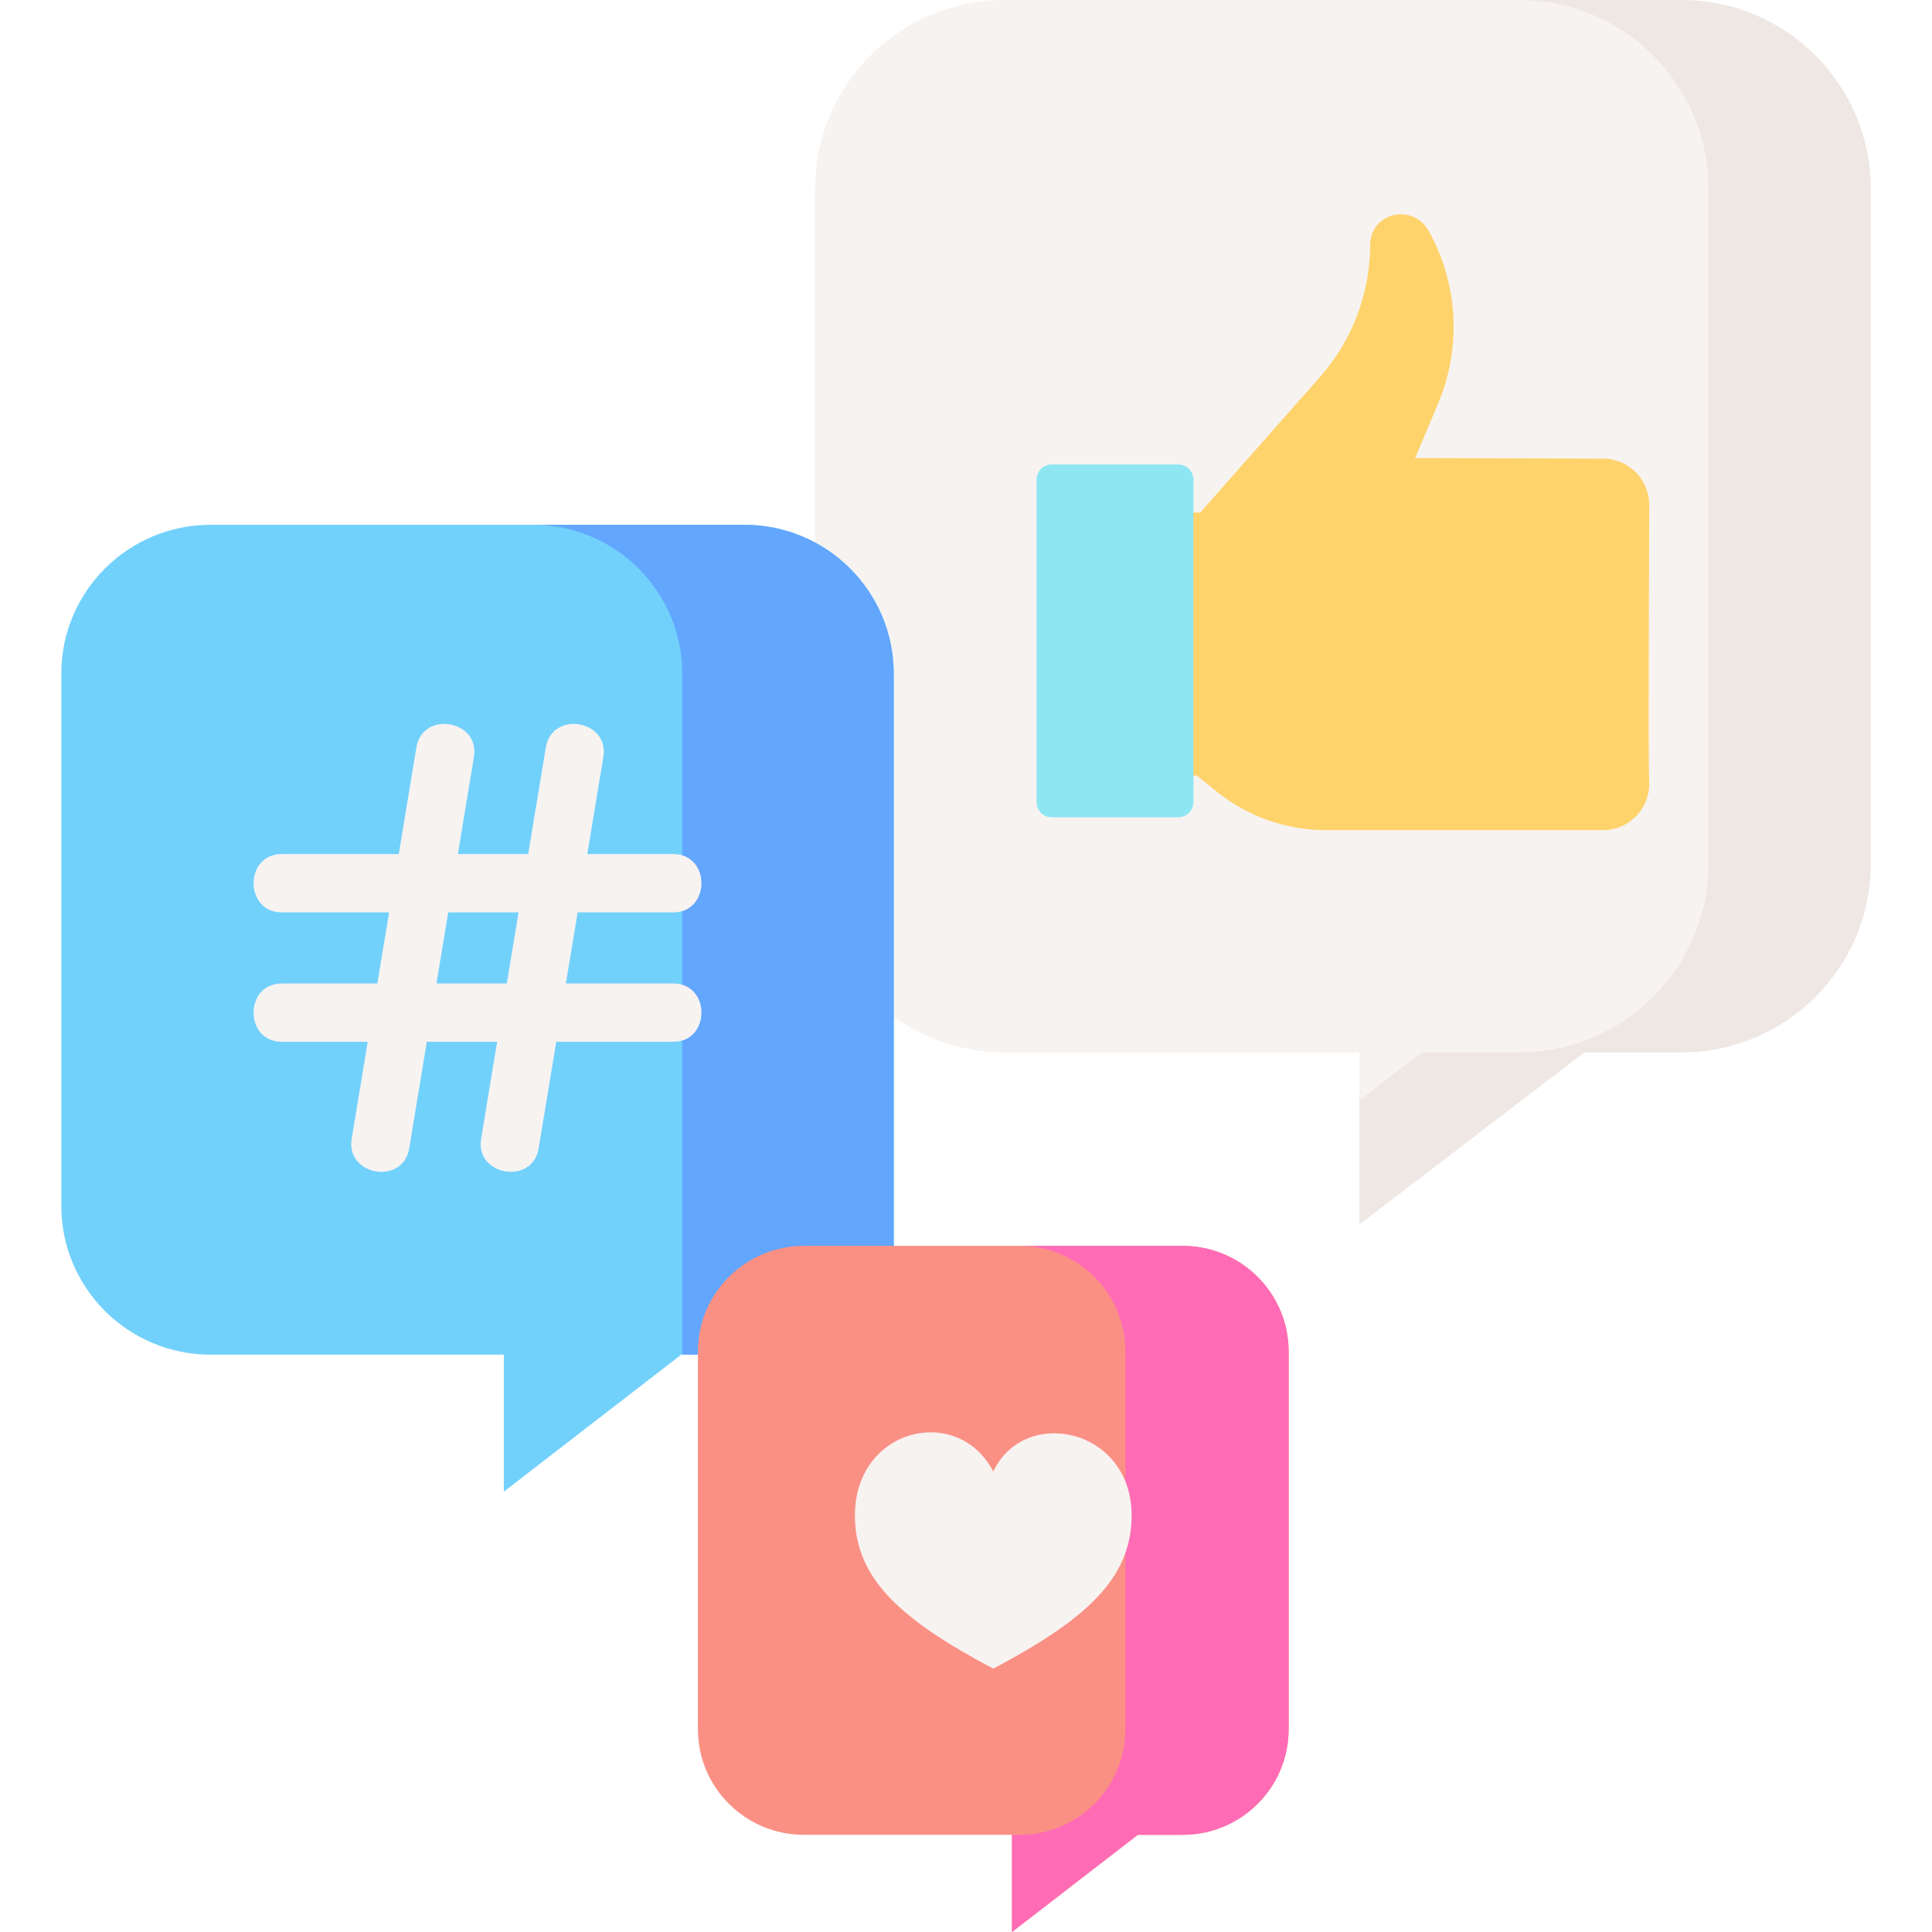
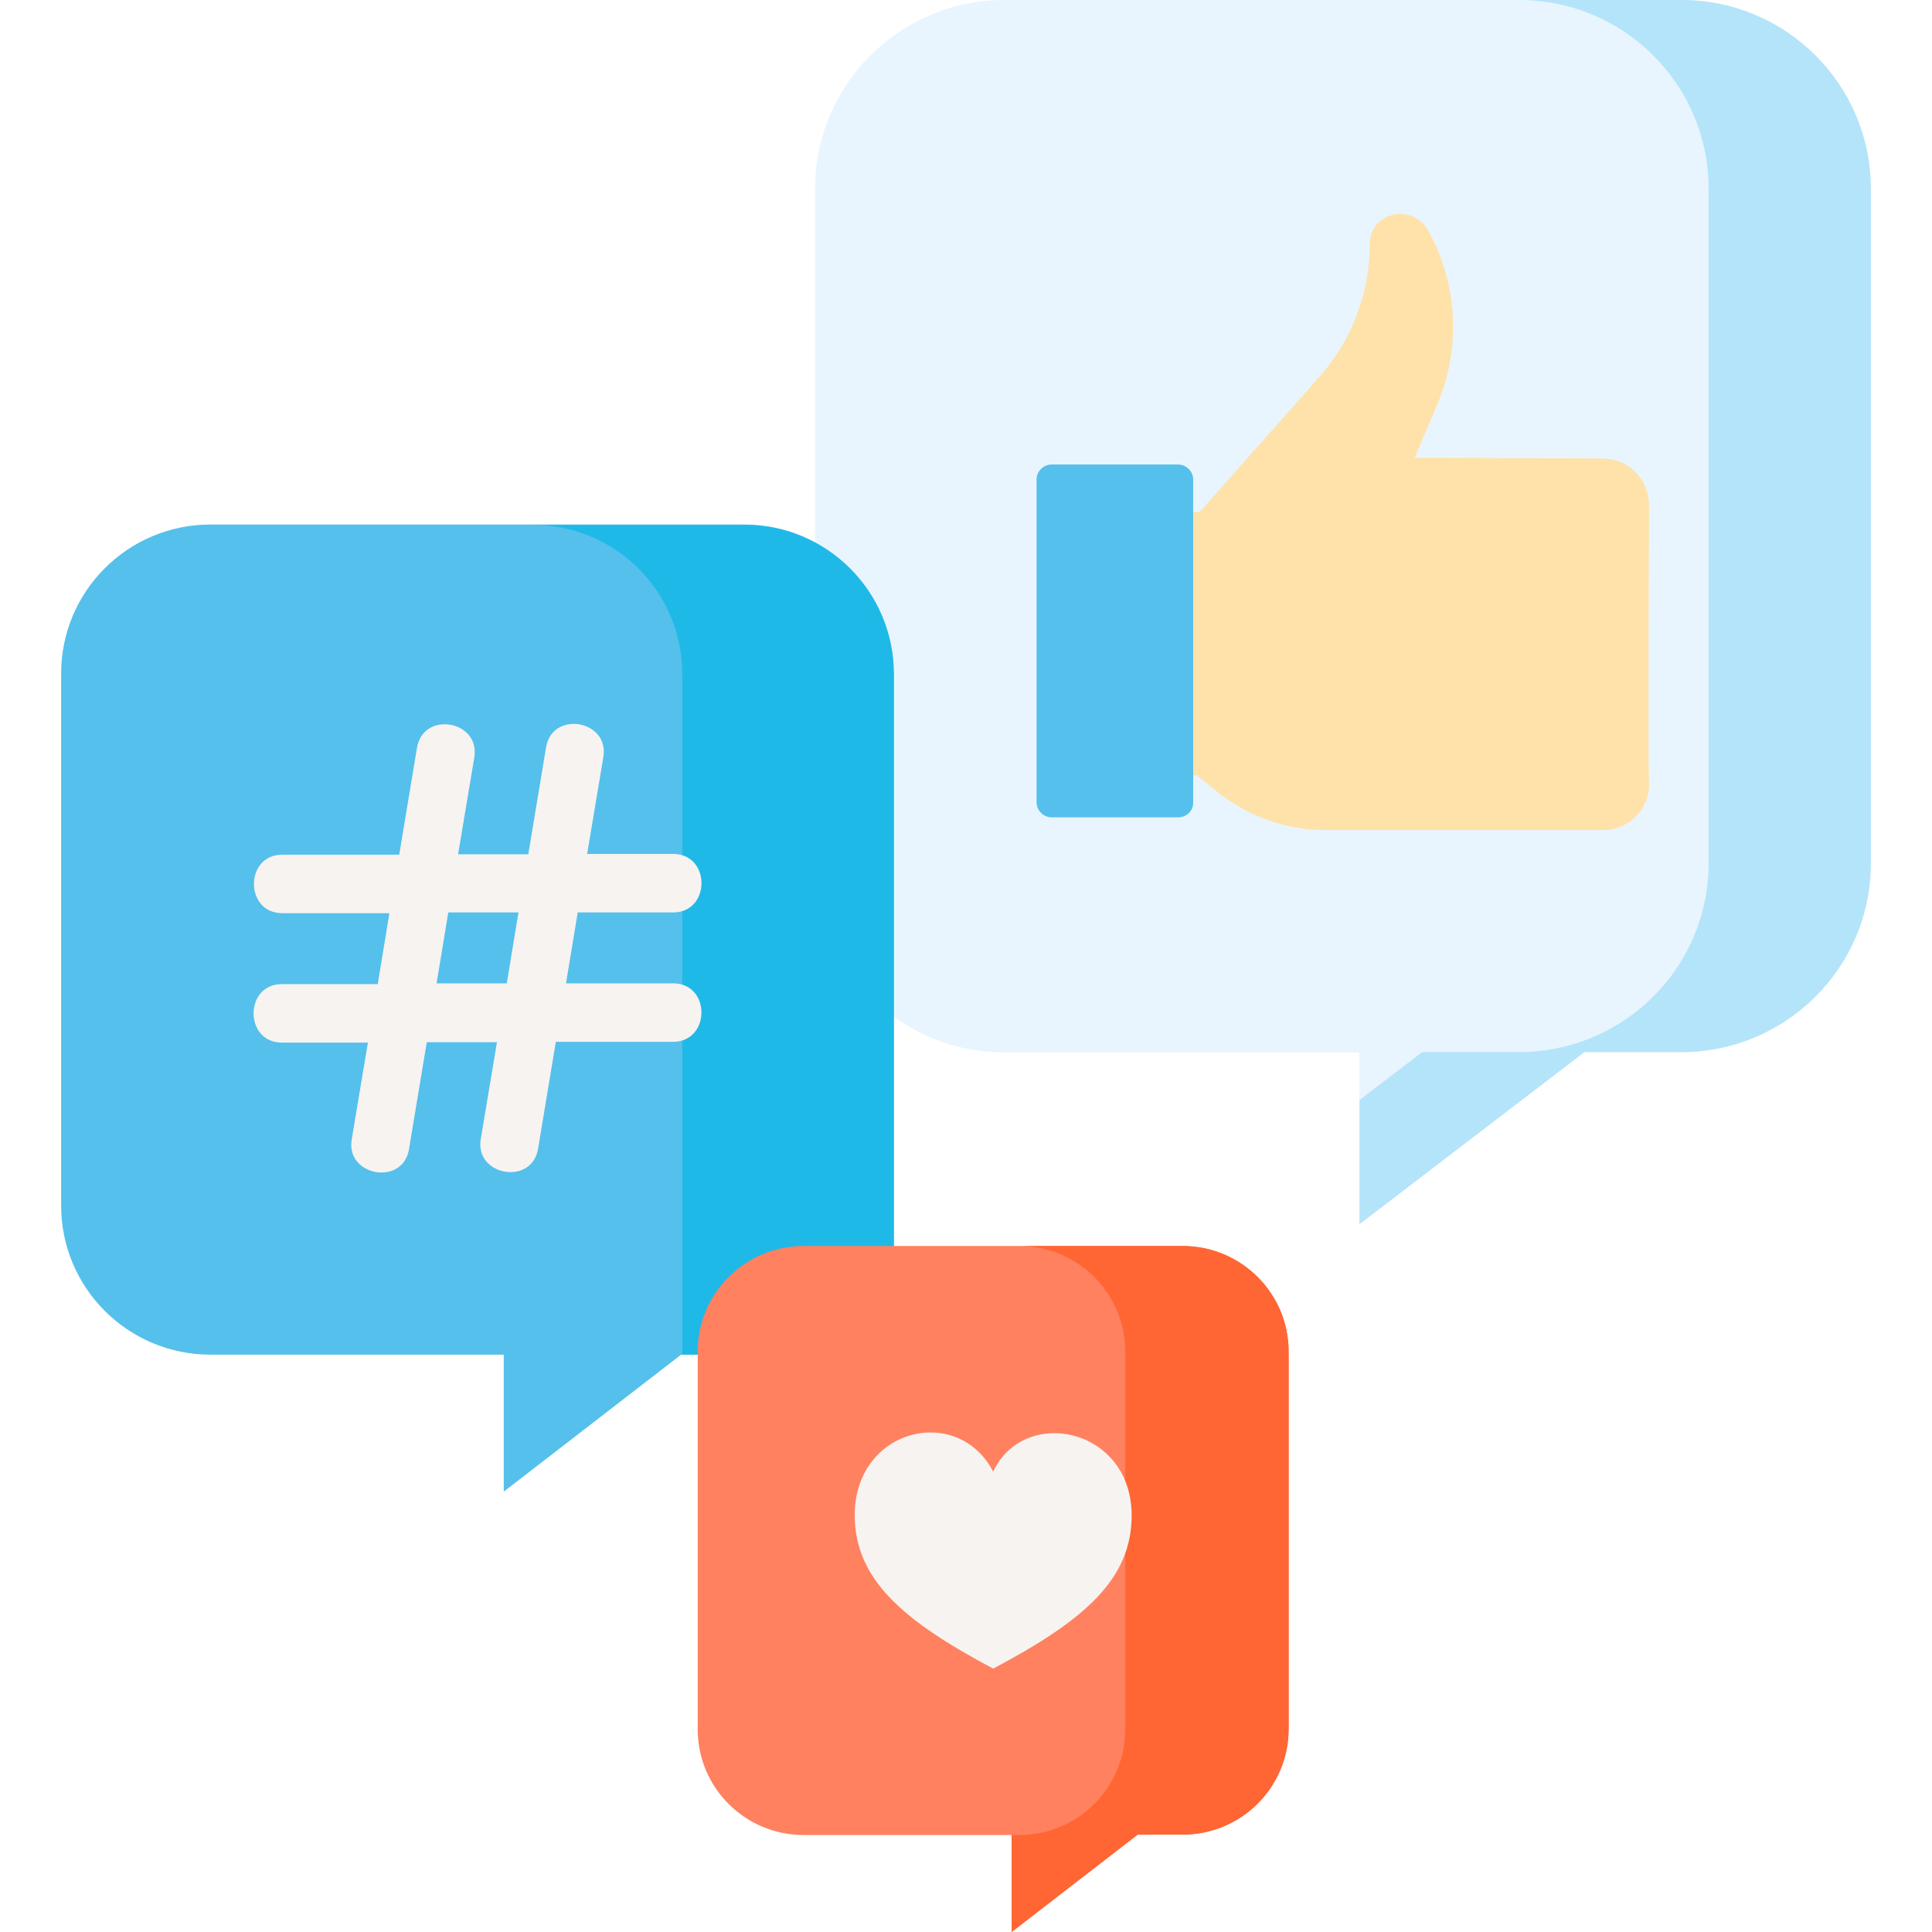
- <svg xmlns="http://www.w3.org/2000/svg" id="Layer_1" enable-background="new 0 0 497 497" height="512" viewBox="0 0 497 497" width="512">
-   <path d="m229.839 261.501c8.026 5.8 17.895 9.22 28.566 9.22h91.28v44.26l57.862-44.26h24.962c26.909 0 48.723-21.747 48.723-48.574v-173.573c.001-26.827-21.813-48.574-48.723-48.574h-174.105c-26.909 0-48.723 21.747-48.723 48.574v212.927z" fill="#f7f3f1" />
-   <path d="m432.509 0h-41.733c26.91 0 48.724 21.748 48.724 48.574v173.573c0 26.827-21.814 48.574-48.723 48.574h-24.962l-16.13 12.338v31.922l57.862-44.26h24.962c26.909 0 48.723-21.747 48.723-48.574v-173.573c.001-26.826-21.814-48.574-48.723-48.574z" fill="#efe7e3" />
-   <path d="m307.913 199.523 5.022 4.065c7.962 6.445 17.896 9.962 28.139 9.962h71.292c6.758 0 12.2-5.638 11.878-12.467-.301-6.396.014-64.645.014-71.212s-5.324-11.892-11.892-11.892l-48.343-.146 5.919-14.018c6.15-14.566 5.156-31.168-2.689-44.896-4.253-6.574-14.581-4.155-14.782 3.926 0 12.571-4.59 24.709-12.907 34.135l-30.826 34.881h-11.238v67.661h10.413z" fill="#ffd36c" />
-   <path d="m303.101 210.25h-32.549c-2.151 0-3.896-1.744-3.896-3.896v-82.974c0-2.151 1.744-3.896 3.896-3.896h32.549c2.151 0 3.896 1.744 3.896 3.896v82.974c-.001 2.151-1.745 3.896-3.896 3.896z" fill="#8ee6f3" />
-   <path d="m229.909 348.487v-175.182c0-21.155-17.202-38.305-38.423-38.305h-137.296c-21.22 0-38.423 17.15-38.423 38.305v136.877c0 21.155 17.202 38.305 38.423 38.305h75.425v35.23l45.629-35.23z" fill="#72d1fb" />
-   <path d="m191.487 135h-54.409c21.22 0 38.423 17.15 38.423 38.305v175.182h54.409v-175.182c-.001-21.155-17.203-38.305-38.423-38.305z" fill="#62a6fd" />
-   <path d="m173.188 252.998h-27.613l3.025-18.296h24.588c9.675 0 9.675-15 0-15h-22.108l4.13-24.979c1.578-9.544-13.22-11.992-14.799-2.446l-4.534 27.425h-18.093l4.13-24.979c1.578-9.544-13.218-11.993-14.799-2.446l-4.534 27.425h-30.093c-9.675 0-9.675 15 0 15h27.613l-3.025 18.296h-24.588c-9.675 0-9.675 15 0 15h22.108l-4.13 24.979c-1.562 9.443 13.218 12.005 14.799 2.446l4.534-27.425h18.093l-4.13 24.979c-1.562 9.443 13.218 12.005 14.799 2.446l4.534-27.425h30.093c9.675 0 9.675-15 0-15zm-42.816 0h-18.092l3.025-18.296h18.093z" fill="#f7f3f1" />
-   <path d="m304.233 320.498h-97.432c-15.059 0-27.267 12.17-27.267 27.183v97.134c0 15.013 12.208 27.183 27.267 27.183h53.525v25.002l32.381-25.001h11.526c15.059 0 27.267-12.17 27.267-27.183v-97.134c0-15.013-12.208-27.184-27.267-27.184z" fill="#fa9084" />
-   <path d="m304.233 320.498h-42c15.059 0 27.267 12.17 27.267 27.183v97.135c0 15.013-12.208 27.183-27.267 27.183h-1.907v25.001l32.381-25.001h11.526c15.059 0 27.267-12.17 27.267-27.183v-97.135c0-15.012-12.208-27.183-27.267-27.183z" fill="#ff6cb5" />
-   <path d="m255.517 429.253c23.446-12.429 35.593-23.005 35.593-39.389 0-22.599-27.684-28.249-35.593-11.299-9.04-17.514-35.593-11.299-35.593 11.299 0 16.384 12.147 26.959 35.593 39.389z" fill="#f7f3f1" />
+ <svg xmlns="http://www.w3.org/2000/svg" version="1.1" id="Layer_1" x="0px" y="0px" viewBox="0 0 512 512" style="enable-background:new 0 0 512 512;" xml:space="preserve">
+   <style type="text/css">
+ 	.st0{fill:#E8F5FE;}
+ 	.st1{fill:#B4E4F9;}
+ 	.st2{fill:#FFE2A9;}
+ 	.st3{fill:#55C0EB;}
+ 	.st4{fill:#1FB9E8;}
+ 	.st5{fill:#F7F3F1;}
+ 	.st6{fill:#FF815F;}
+ 	.st7{fill:#FF6633;}
+ </style>
+   <path class="st0" d="M236.8,269.4c8.3,6,18.4,9.5,29.4,9.5h94v45.6l59.6-45.6h25.7c27.7,0,50.2-22.4,50.2-50V50  c0-27.6-22.5-50-50.2-50H266.2C238.5,0,216,22.4,216,50v219.4H236.8z" />
+   <path class="st1" d="M445.6,0h-43c27.7,0,50.2,22.4,50.2,50v178.8c0,27.6-22.5,50-50.2,50h-25.7l-16.6,12.7v32.9l59.6-45.6h25.7  c27.7,0,50.2-22.4,50.2-50V50C495.8,22.4,473.3,0,445.6,0z" />
+   <path class="st2" d="M317.2,205.5l5.2,4.2c8.2,6.6,18.4,10.3,29,10.3h73.4c7,0,12.6-5.8,12.2-12.8c-0.3-6.6,0-66.6,0-73.4  c0-6.8-5.5-12.3-12.3-12.3l-49.8-0.2l6.1-14.4c6.3-15,5.3-32.1-2.8-46.3c-4.4-6.8-15-4.3-15.2,4c0,13-4.7,25.5-13.3,35.2l-31.8,35.9  h-11.6v69.7L317.2,205.5L317.2,205.5z" />
+   <path class="st3" d="M312.2,216.6h-33.5c-2.2,0-4-1.8-4-4v-85.5c0-2.2,1.8-4,4-4h33.5c2.2,0,4,1.8,4,4v85.5  C316.3,214.8,314.5,216.6,312.2,216.6z" />
+   <path class="st3" d="M236.8,359V178.5c0-21.8-17.7-39.5-39.6-39.5H55.8c-21.9,0-39.6,17.7-39.6,39.5v141c0,21.8,17.7,39.5,39.6,39.5  h77.7v36.3l47-36.3H236.8z" />
+   <path class="st4" d="M197.3,139.1h-56.1c21.9,0,39.6,17.7,39.6,39.5V359h56.1V178.5C236.8,156.7,219.1,139.1,197.3,139.1z" />
+   <path class="st5" d="M178.4,260.6H150l3.1-18.8h25.3c10,0,10-15.5,0-15.5h-22.8l4.3-25.7c1.6-9.8-13.6-12.4-15.2-2.5l-4.7,28.3  h-18.6l4.3-25.7c1.6-9.8-13.6-12.4-15.2-2.5l-4.7,28.3h-31c-10,0-10,15.5,0,15.5h28.4l-3.1,18.8H74.7c-10,0-10,15.5,0,15.5h22.8  l-4.3,25.7c-1.6,9.7,13.6,12.4,15.2,2.5l4.7-28.3h18.6l-4.3,25.7c-1.6,9.7,13.6,12.4,15.2,2.5l4.7-28.3h31  C188.4,276.1,188.4,260.6,178.4,260.6L178.4,260.6z M134.3,260.6h-18.6l3.1-18.8h18.6L134.3,260.6z" />
+   <path class="st6" d="M313.4,330.2H213c-15.5,0-28.1,12.5-28.1,28v100.1c0,15.5,12.6,28,28.1,28h55.1V512l33.4-25.8h11.9  c15.5,0,28.1-12.5,28.1-28V358.2C341.5,342.7,328.9,330.2,313.4,330.2L313.4,330.2z" />
+   <path class="st7" d="M313.4,330.2h-43.3c15.5,0,28.1,12.5,28.1,28v100.1c0,15.5-12.6,28-28.1,28h-2V512l33.4-25.8h11.9  c15.5,0,28.1-12.5,28.1-28V358.2C341.5,342.7,328.9,330.2,313.4,330.2z" />
+   <path class="st5" d="M263.2,442.2c24.2-12.8,36.7-23.7,36.7-40.6c0-23.3-28.5-29.1-36.7-11.6c-9.3-18-36.7-11.6-36.7,11.6  C226.6,418.5,239.1,429.4,263.2,442.2L263.2,442.2z" />
</svg>
